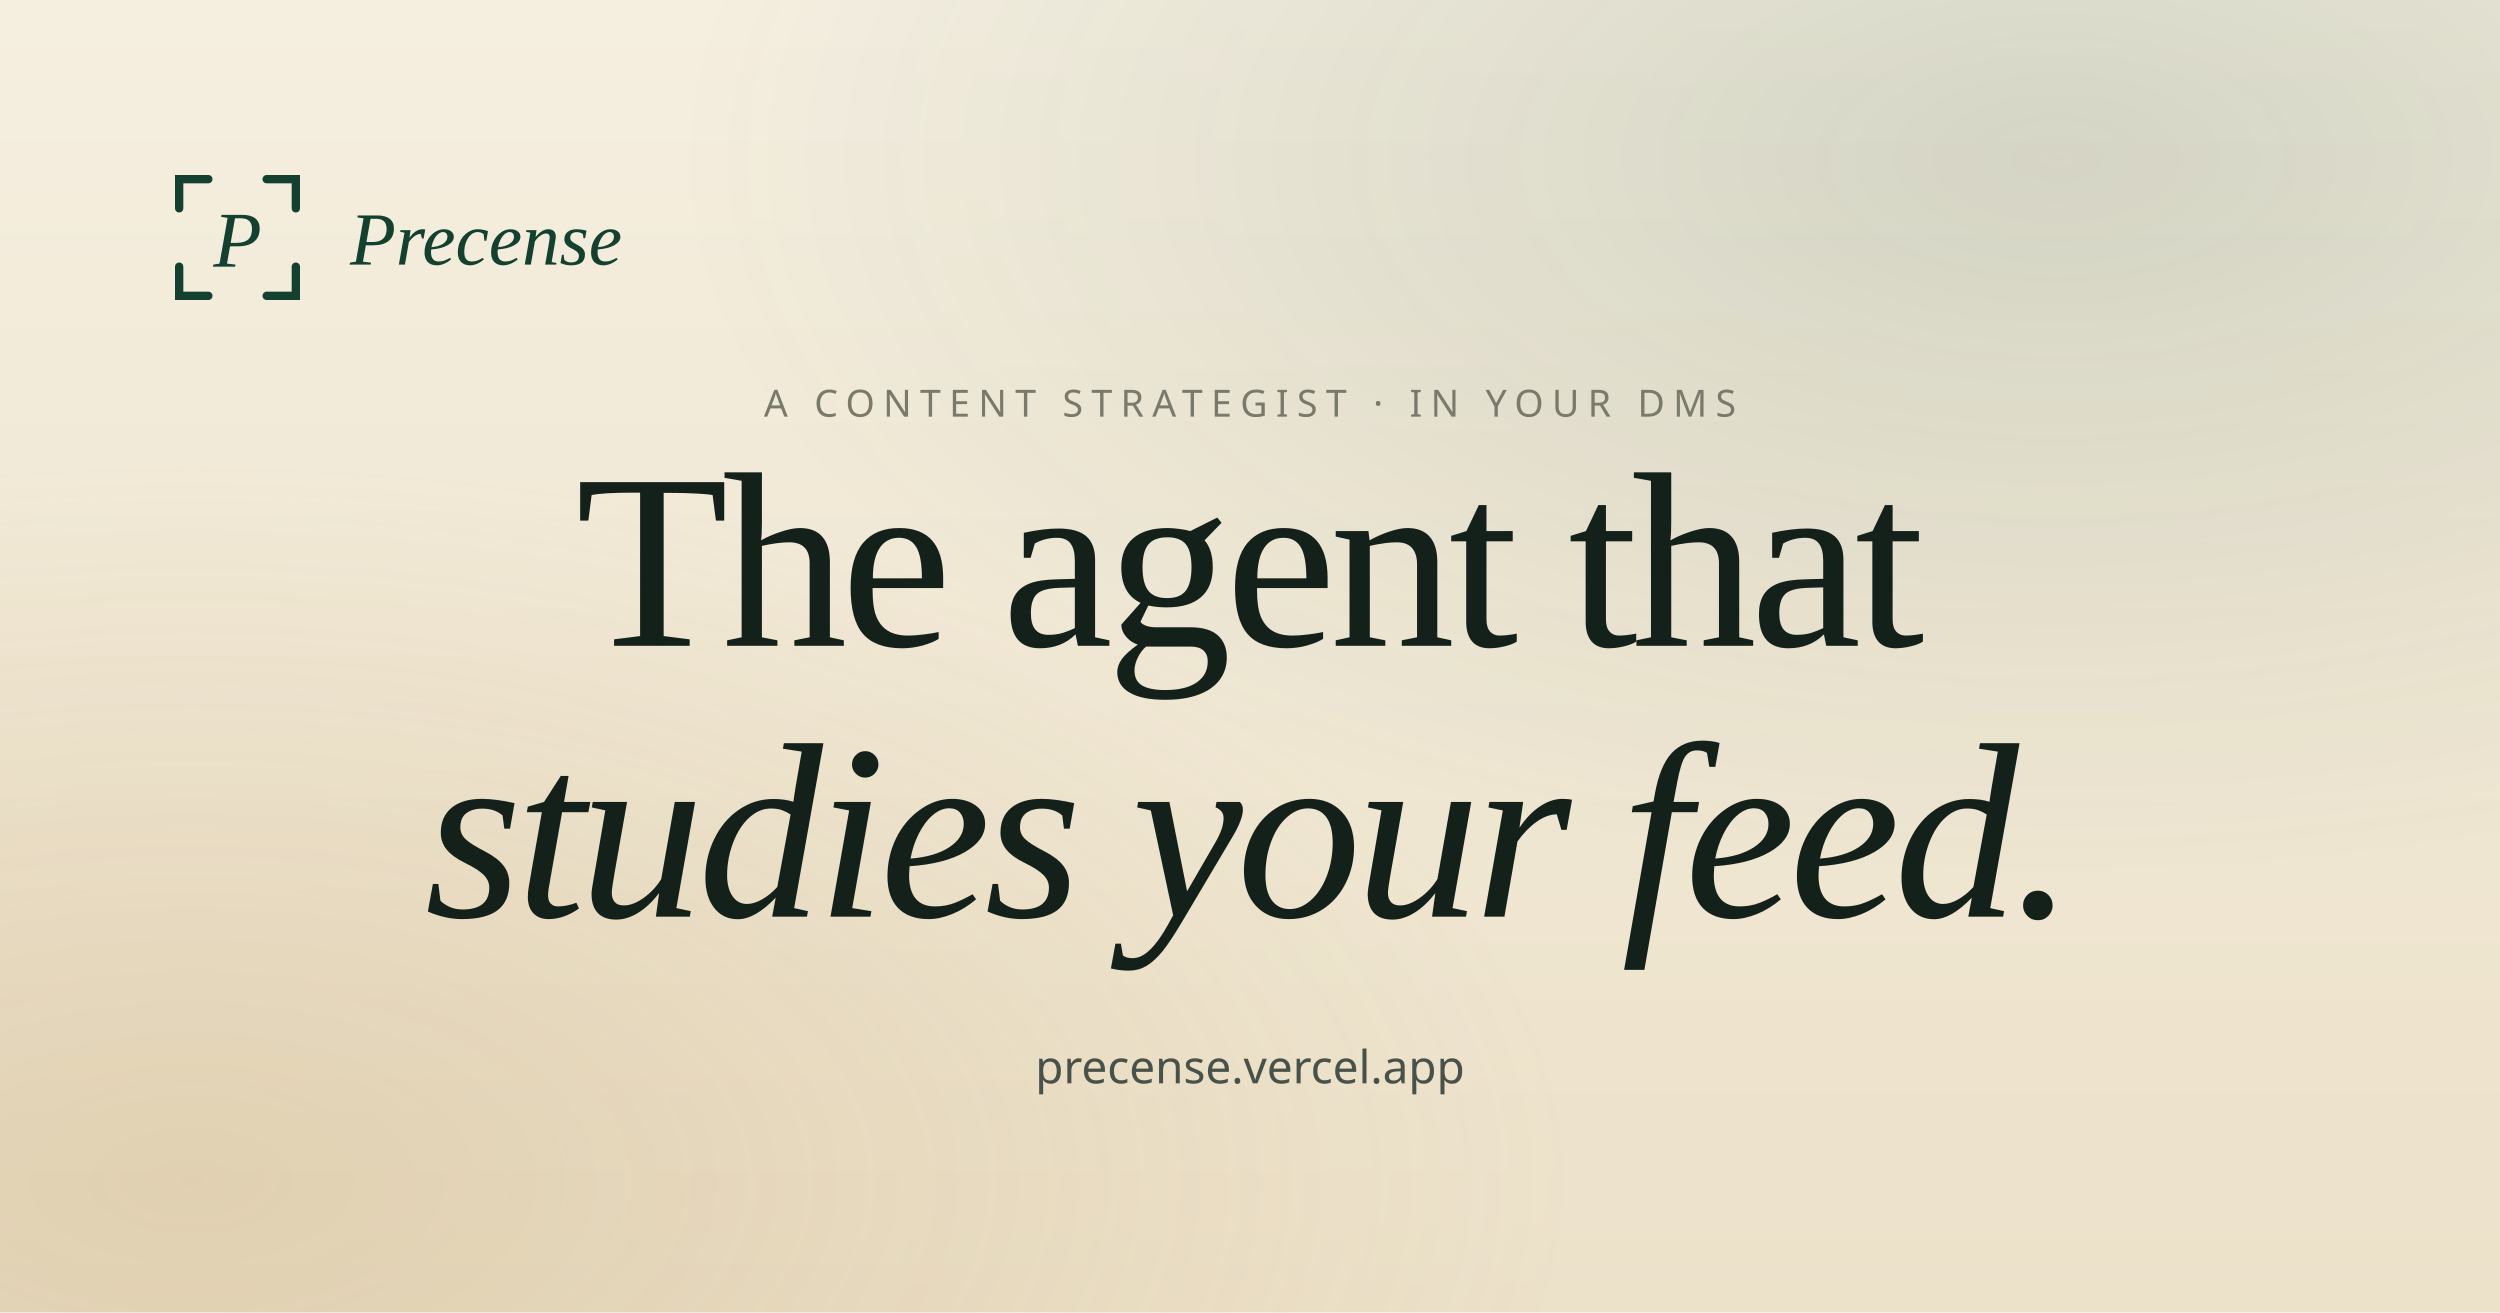
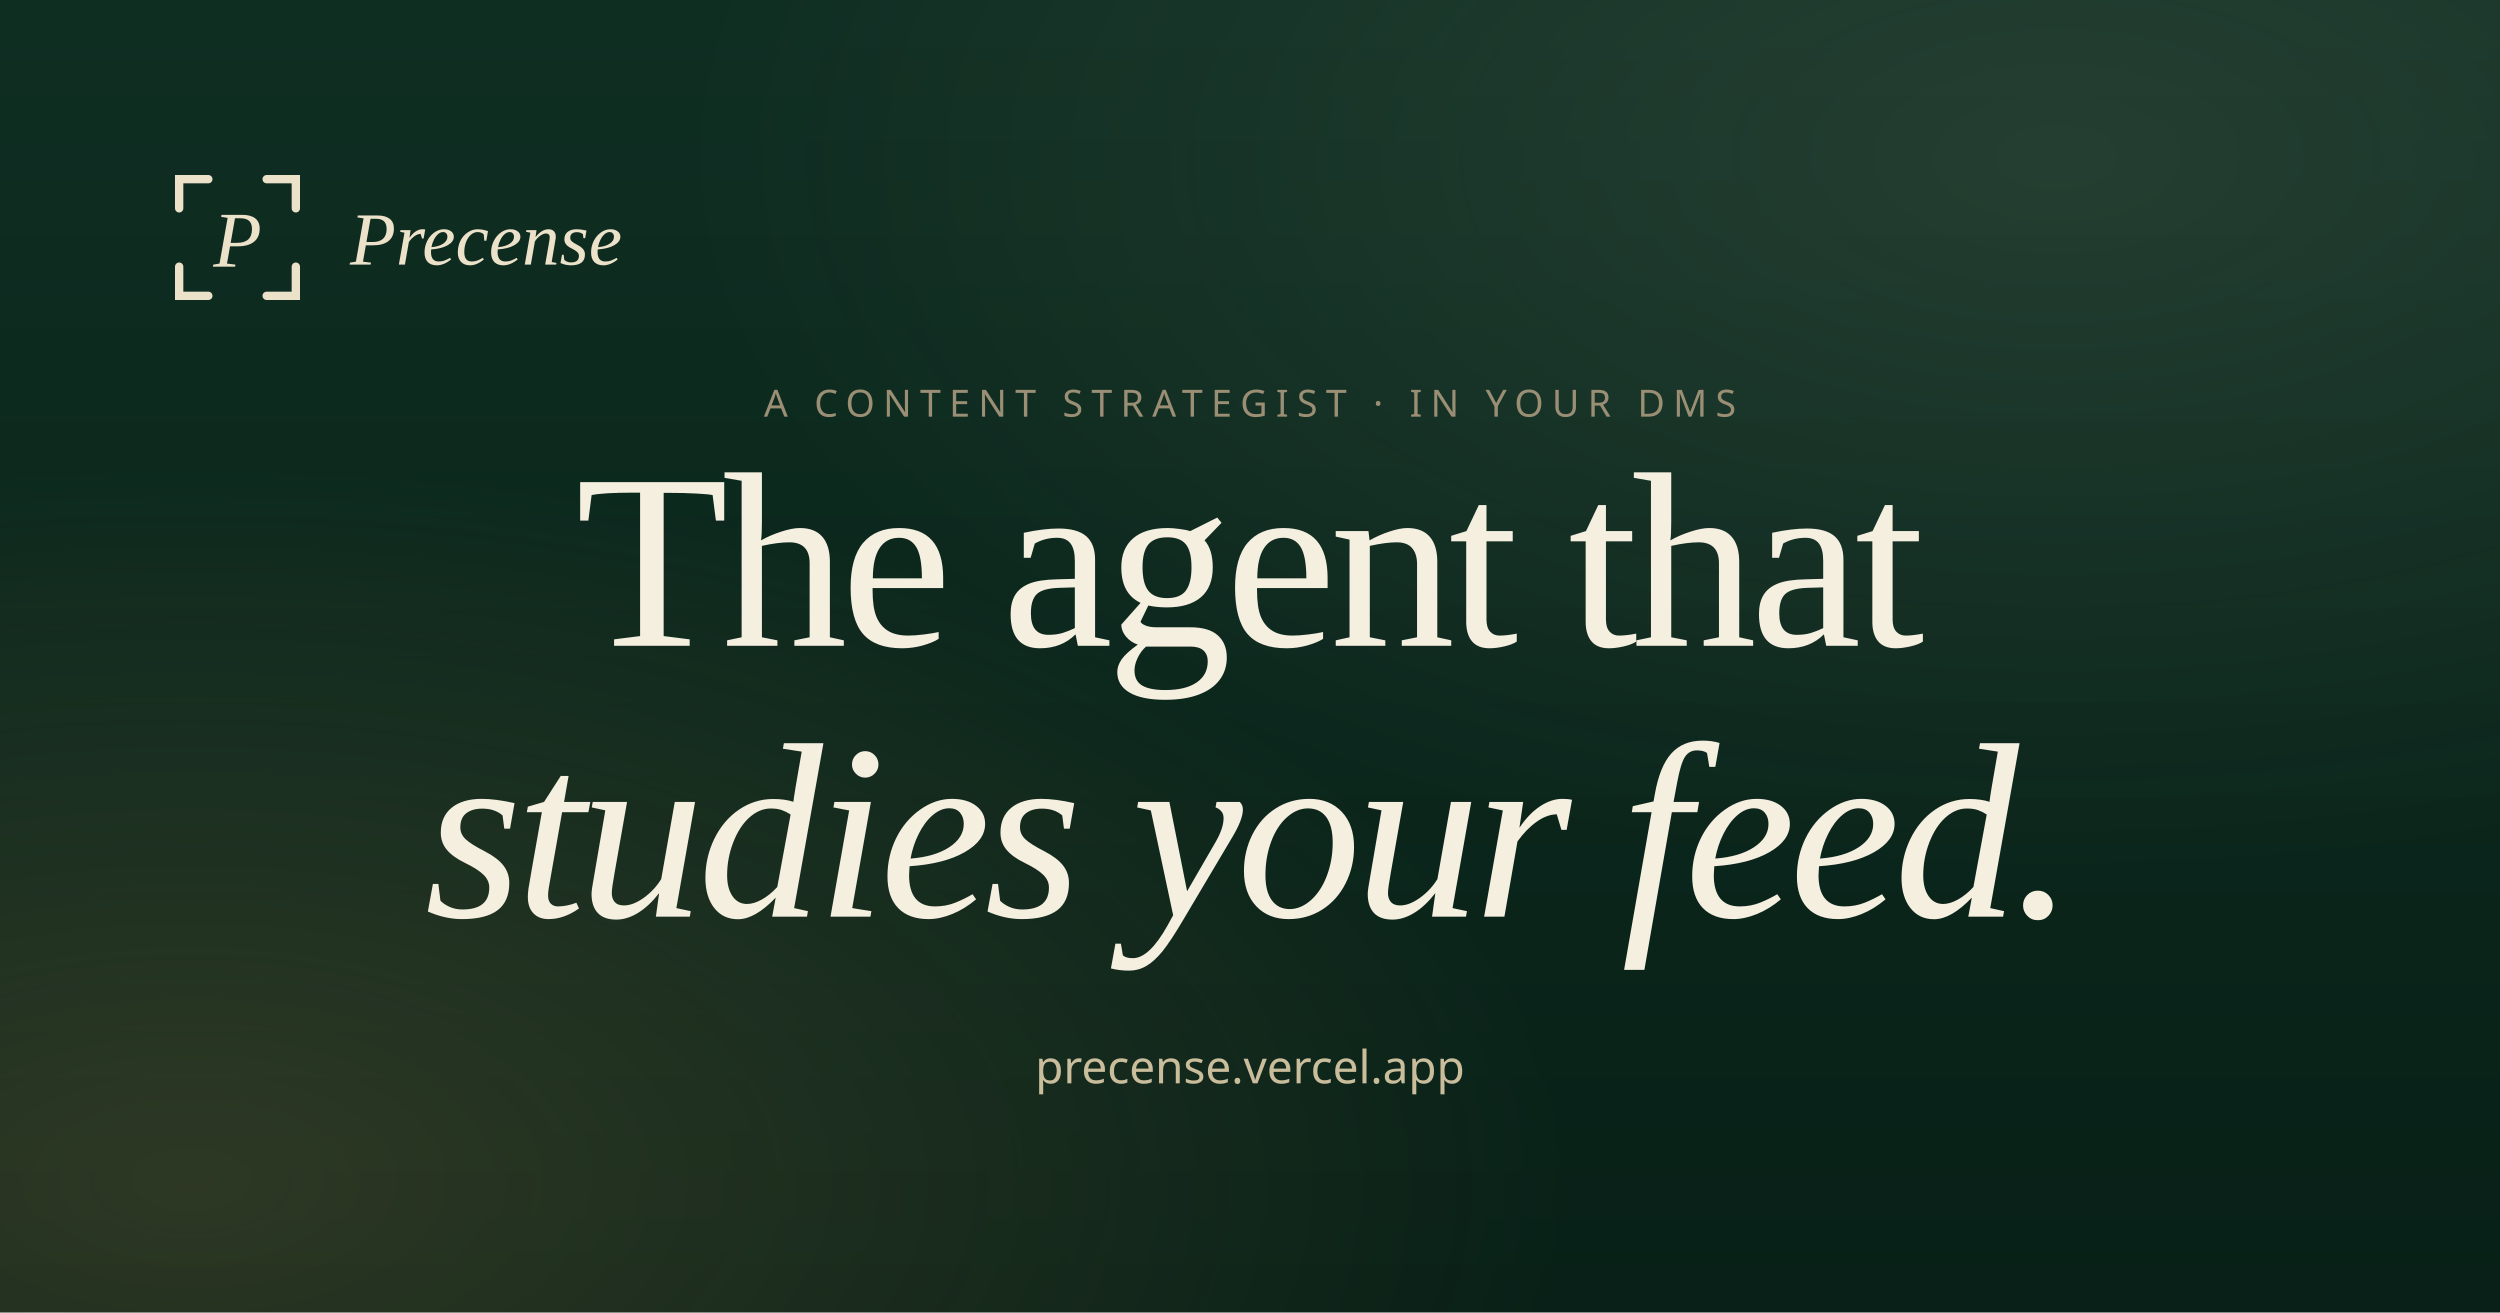
<svg xmlns="http://www.w3.org/2000/svg" viewBox="0 0 1200 630">
  <defs>
    <linearGradient id="bg" x1="0" y1="0" x2="0" y2="1">
-       <stop offset="0" stop-color="#f5efe0" />
-       <stop offset="1" stop-color="#ece1c9" />
+       <stop offset="0" stop-color="#0f2e22" />
+       <stop offset="1" stop-color="#082017" />
    </linearGradient>
    <radialGradient id="glow1" cx="82%" cy="12%" r="55%">
-       <stop offset="0" stop-color="#14402f" stop-opacity="0.14" />
-       <stop offset="1" stop-color="#14402f" stop-opacity="0" />
+       <stop offset="0" stop-color="#ece1c9" stop-opacity="0.10" />
+       <stop offset="1" stop-color="#ece1c9" stop-opacity="0" />
    </radialGradient>
    <radialGradient id="glow2" cx="8%" cy="90%" r="55%">
-       <stop offset="0" stop-color="#a97e3d" stop-opacity="0.18" />
-       <stop offset="1" stop-color="#a97e3d" stop-opacity="0" />
+       <stop offset="0" stop-color="#d4a05a" stop-opacity="0.18" />
+       <stop offset="1" stop-color="#d4a05a" stop-opacity="0" />
    </radialGradient>
  </defs>
  <rect width="1200" height="630" fill="url(#bg)" />
  <rect width="1200" height="630" fill="url(#glow1)" />
  <rect width="1200" height="630" fill="url(#glow2)" />
  <g transform="translate(80, 80)">
-     <g fill="none" stroke="#14402f" stroke-width="4" stroke-linecap="round">
+     <g fill="none" stroke="#ece1c9" stroke-width="4" stroke-linecap="round">
      <path d="M 6 20 L 6 6 L 20 6" />
      <path d="M 62 20 L 62 6 L 48 6" />
      <path d="M 6 48 L 6 62 L 20 62" />
      <path d="M 62 48 L 62 62 L 48 62" />
    </g>
-     <text x="34" y="48" text-anchor="middle" font-family="'Instrument Serif','Times New Roman',serif" font-style="italic" font-size="38" fill="#14402f">P</text>
-     <text x="88" y="47" font-family="'Instrument Serif','Times New Roman',serif" font-style="italic" font-size="36" fill="#14402f">Precense</text>
+     <text x="34" y="48" text-anchor="middle" font-family="'Instrument Serif','Times New Roman',serif" font-style="italic" font-size="38" fill="#ece1c9">P</text>
+     <text x="88" y="47" font-family="'Instrument Serif','Times New Roman',serif" font-style="italic" font-size="36" fill="#ece1c9">Precense</text>
  </g>
  <g transform="translate(600, 340)" text-anchor="middle">
-     <text font-family="Manrope, system-ui, sans-serif" font-size="18" letter-spacing="4" fill="#7a7a6c" y="-140">A CONTENT STRATEGIST · IN YOUR DMS</text>
-     <text font-family="'Instrument Serif','Times New Roman',serif" font-size="120" fill="#14211a" y="-30" letter-spacing="-3">The agent that</text>
-     <text font-family="'Instrument Serif','Times New Roman',serif" font-style="italic" font-size="120" fill="#14211a" y="100" letter-spacing="-3">studies your feed.</text>
-     <text font-family="Manrope, system-ui, sans-serif" font-size="22" fill="#48524a" y="180">precense.vercel.app</text>
+     <text font-family="Manrope, system-ui, sans-serif" font-size="18" letter-spacing="4" fill="#9a8f74" y="-140">A CONTENT STRATEGIST · IN YOUR DMS</text>
+     <text font-family="'Instrument Serif','Times New Roman',serif" font-size="120" fill="#f5efe0" y="-30" letter-spacing="-3">The agent that</text>
+     <text font-family="'Instrument Serif','Times New Roman',serif" font-style="italic" font-size="120" fill="#f5efe0" y="100" letter-spacing="-3">studies your feed.</text>
+     <text font-family="Manrope, system-ui, sans-serif" font-size="22" fill="#c9bd9c" y="180">precense.vercel.app</text>
  </g>
</svg>
